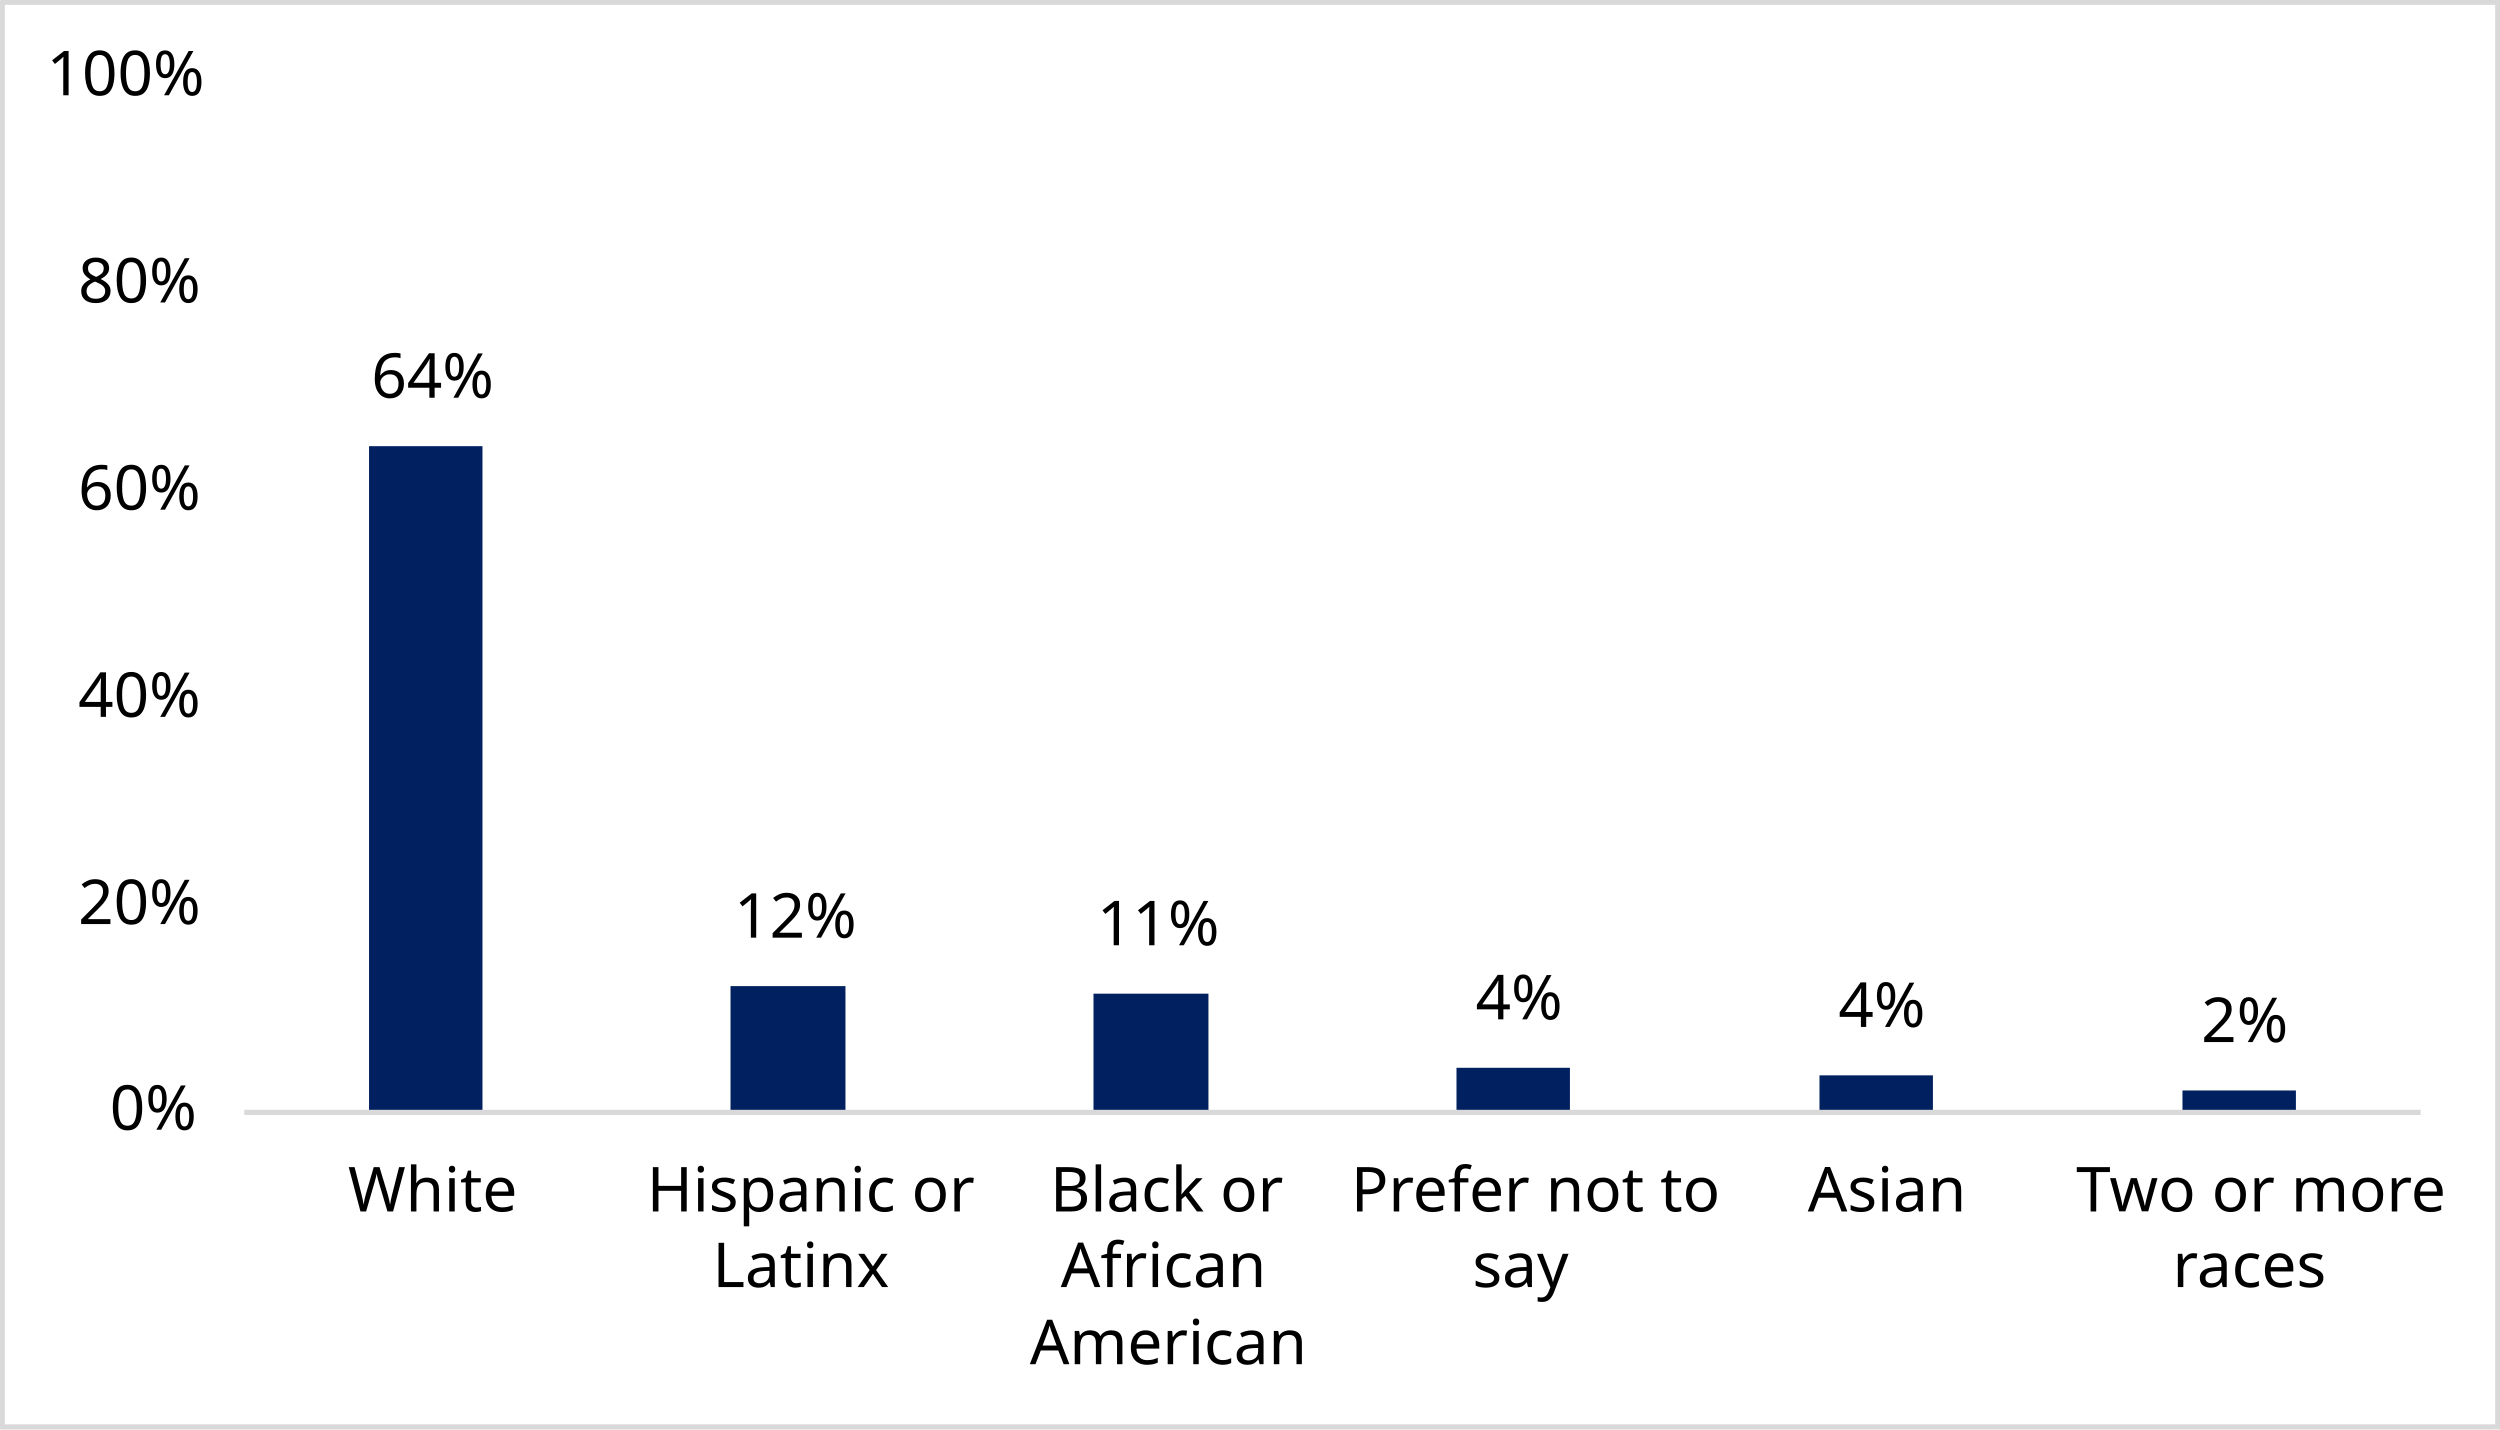
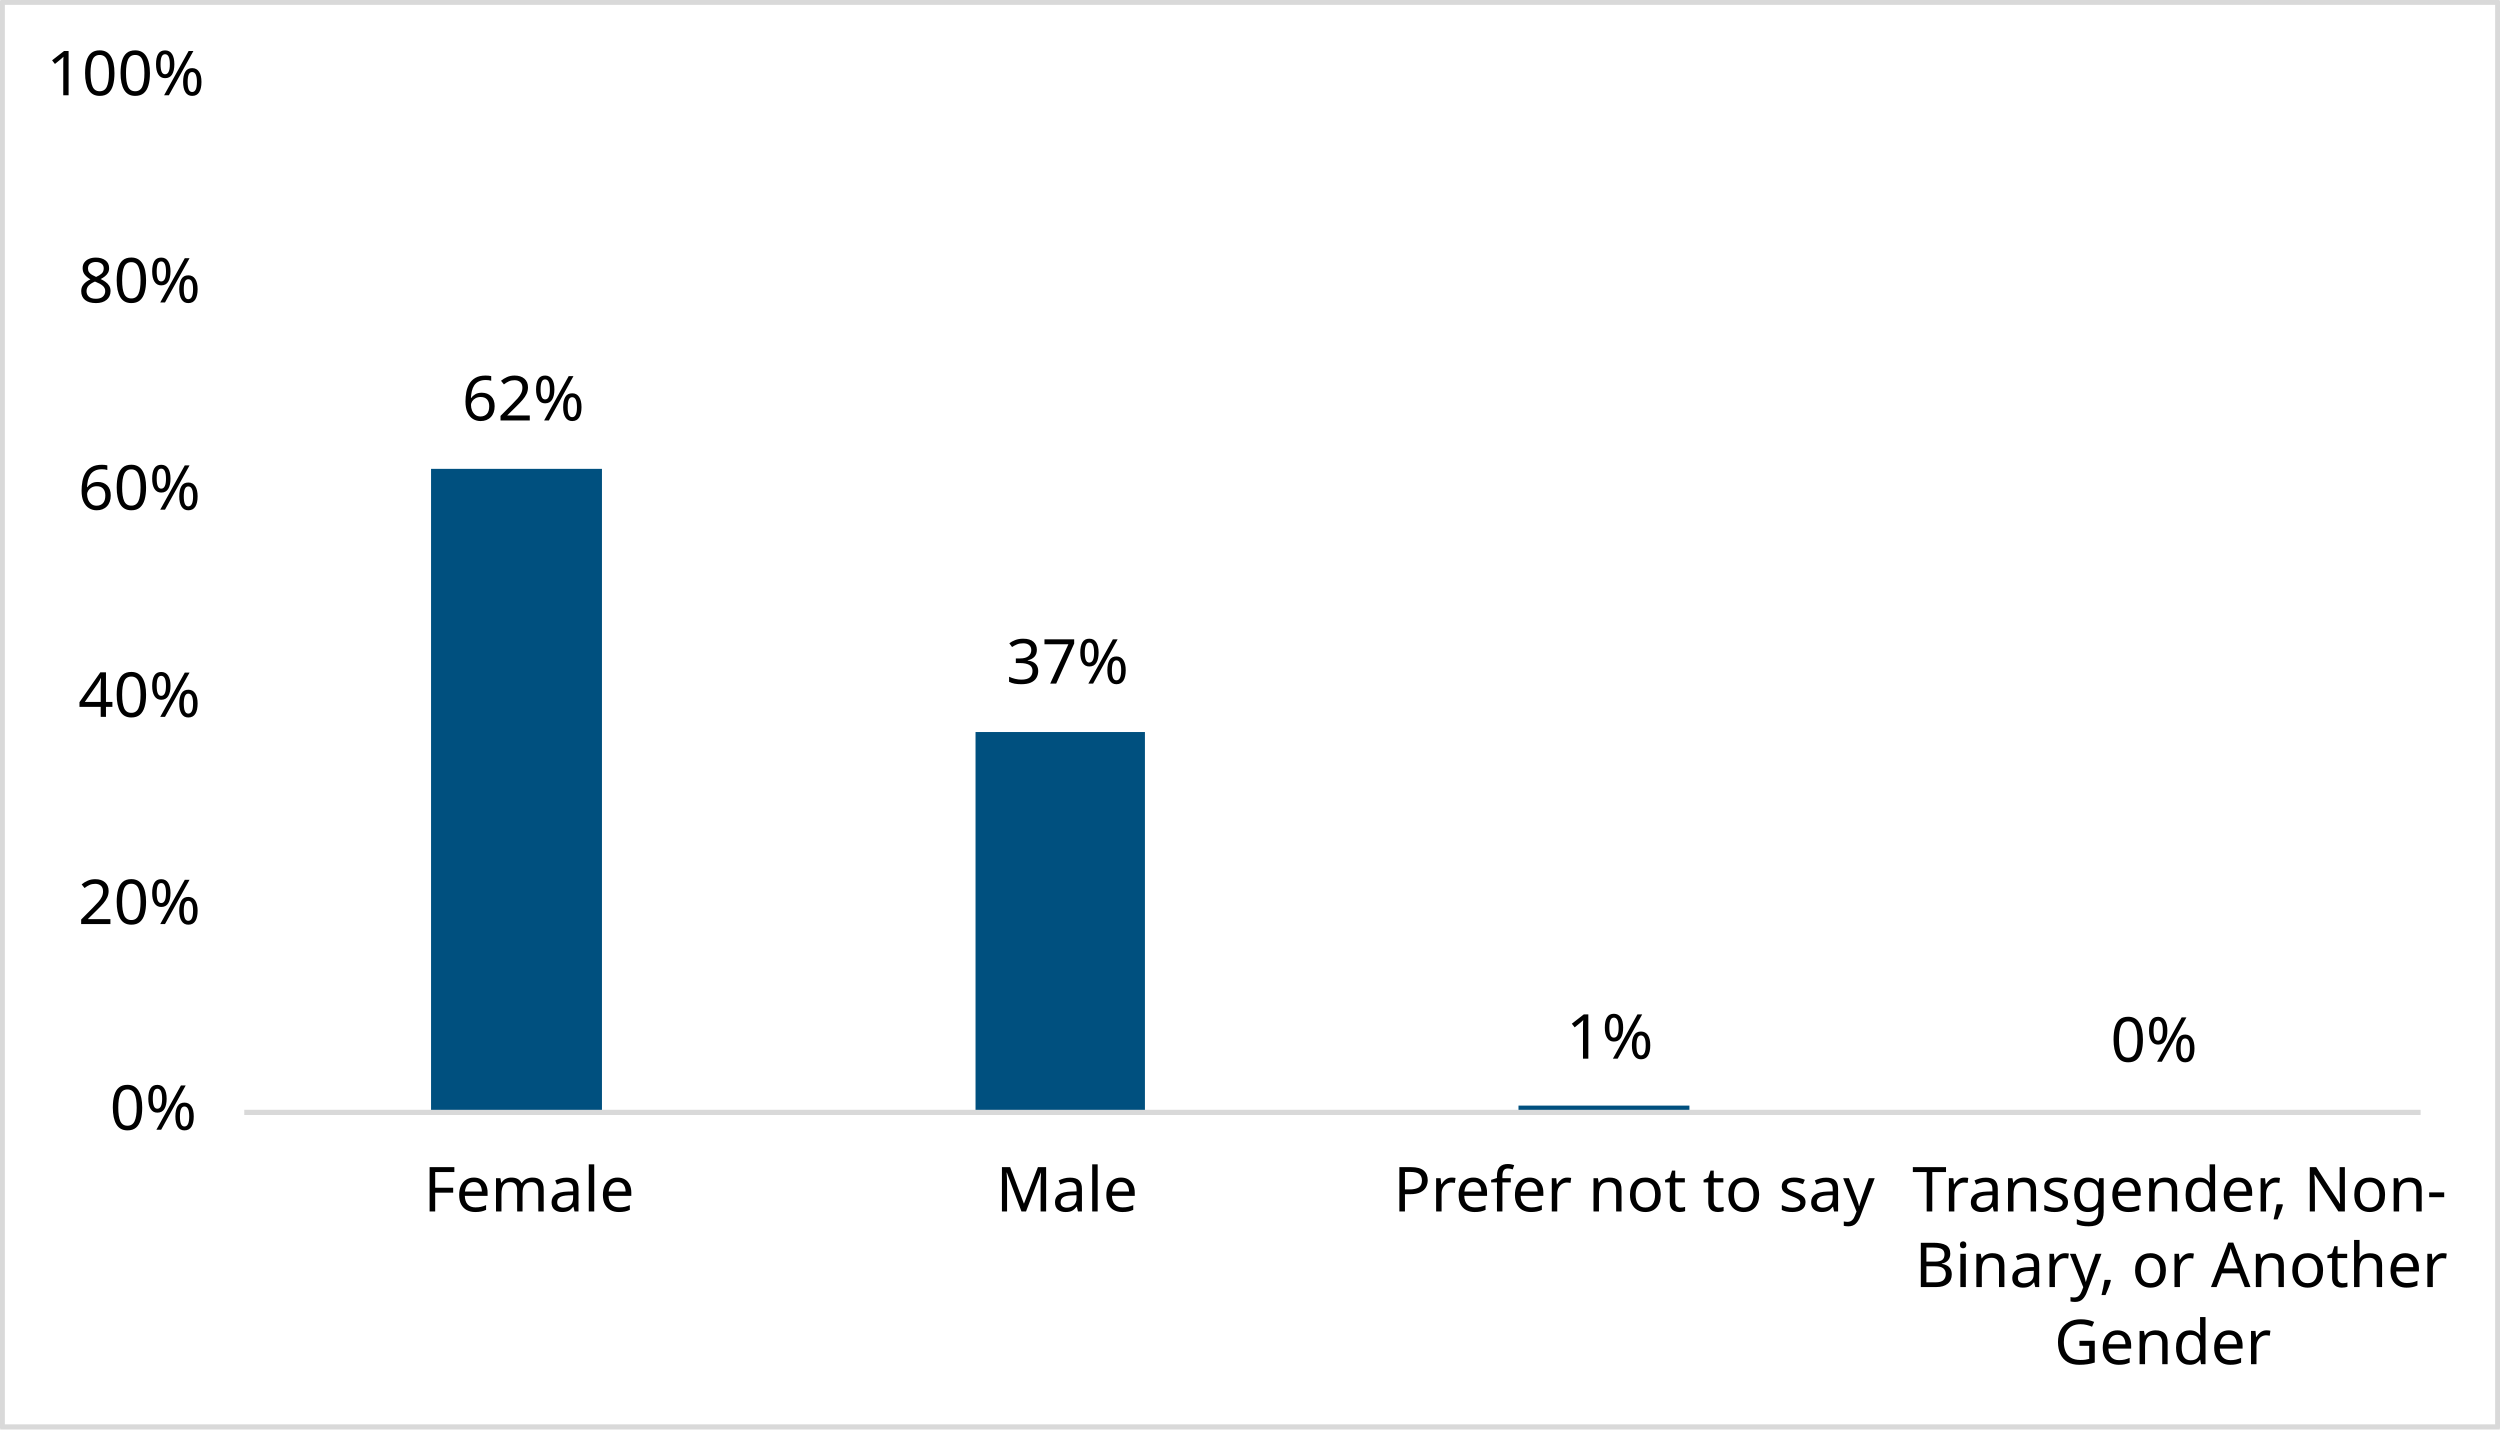
<svg xmlns="http://www.w3.org/2000/svg" width="1653" height="945" xml:space="preserve" overflow="hidden">
  <g transform="translate(1 1)">
    <rect x="0" y="0" width="1650" height="942" fill="#FFFFFF" />
    <g>
-       <path d="M243.008 294.01 318.01 294.01 318.01 735 243.008 735ZM482.016 651.021 558.018 651.021 558.018 735 482.016 735ZM722.024 656.021 798.026 656.021 798.026 735 722.024 735ZM962.032 705.023 1037.03 705.023 1037.03 735 962.032 735ZM1202.04 710.023 1277.04 710.023 1277.04 735 1202.04 735ZM1442.05 720.024 1517.05 720.024 1517.05 735 1442.05 735Z" fill="#002060" />
+       <path d="M284.009 309.01 397.013 309.01 397.013 735 284.009 735ZM644.021 483.016 756.025 483.016 756.025 735 644.021 735ZM1003.03 730.024 1116.04 730.024 1116.04 735 1003.03 735ZM1363.04 733.024 1476.05 733.024 1476.05 735 1363.04 735Z" fill="#00507F" />
    </g>
    <g>
      <path d="M160.5 734.5 1599.5 734.5" stroke="#D9D9D9" stroke-width="3.438" stroke-linejoin="round" stroke-miterlimit="10" fill="none" fill-rule="evenodd" />
    </g>
    <g>
-       <text font-family="Calibri,Calibri_MSFontService,sans-serif" font-weight="400" font-size="41" transform="matrix(1 0 0 1 244.55 262)">64%</text>
+       <text font-family="Calibri,Calibri_MSFontService,sans-serif" font-weight="400" font-size="41" transform="matrix(1 0 0 1 304.522 277)">62%</text>
    </g>
    <g>
-       <text font-family="Calibri,Calibri_MSFontService,sans-serif" font-weight="400" font-size="41" transform="matrix(1 0 0 1 484.438 619)">12%</text>
+       <text font-family="Calibri,Calibri_MSFontService,sans-serif" font-weight="400" font-size="41" transform="matrix(1 0 0 1 664.355 451)">37%</text>
    </g>
    <g>
-       <text font-family="Calibri,Calibri_MSFontService,sans-serif" font-weight="400" font-size="41" transform="matrix(1 0 0 1 724.327 624)">11%</text>
+       <text font-family="Calibri,Calibri_MSFontService,sans-serif" font-weight="400" font-size="41" transform="matrix(1 0 0 1 1034.64 699)">1%</text>
    </g>
    <g>
-       <text font-family="Calibri,Calibri_MSFontService,sans-serif" font-weight="400" font-size="41" transform="matrix(1 0 0 1 974.665 673)">4%</text>
-     </g>
-     <g>
-       <text font-family="Calibri,Calibri_MSFontService,sans-serif" font-weight="400" font-size="41" transform="matrix(1 0 0 1 1214.55 678)">4%</text>
-     </g>
-     <g>
-       <text font-family="Calibri,Calibri_MSFontService,sans-serif" font-weight="400" font-size="41" transform="matrix(1 0 0 1 1454.44 688)">2%</text>
+       <text font-family="Calibri,Calibri_MSFontService,sans-serif" font-weight="400" font-size="41" transform="matrix(1 0 0 1 1394.47 701)">0%</text>
    </g>
    <g>
      <text font-family="Calibri,Calibri_MSFontService,sans-serif" font-weight="400" font-size="41" transform="matrix(1 0 0 1 71.5917 746)">0%</text>
    </g>
    <g>
      <text font-family="Calibri,Calibri_MSFontService,sans-serif" font-weight="400" font-size="41" transform="matrix(1 0 0 1 50.6917 610)">20%</text>
    </g>
    <g>
      <text font-family="Calibri,Calibri_MSFontService,sans-serif" font-weight="400" font-size="41" transform="matrix(1 0 0 1 50.6917 473)">40%</text>
    </g>
    <g>
      <text font-family="Calibri,Calibri_MSFontService,sans-serif" font-weight="400" font-size="41" transform="matrix(1 0 0 1 50.6917 336)">60%</text>
    </g>
    <g>
      <text font-family="Calibri,Calibri_MSFontService,sans-serif" font-weight="400" font-size="41" transform="matrix(1 0 0 1 50.6917 199)">80%</text>
    </g>
    <g>
      <text font-family="Calibri,Calibri_MSFontService,sans-serif" font-weight="400" font-size="41" transform="matrix(1 0 0 1 29.7917 62)">100%</text>
    </g>
    <g>
-       <text font-family="Calibri,Calibri_MSFontService,sans-serif" font-weight="400" font-size="41" transform="matrix(1 0 0 1 229.104 800)">White</text>
+       <text font-family="Calibri,Calibri_MSFontService,sans-serif" font-weight="400" font-size="41" transform="matrix(1 0 0 1 279.073 800)">Female</text>
    </g>
    <g>
-       <text font-family="Calibri,Calibri_MSFontService,sans-serif" font-weight="400" font-size="41" transform="matrix(1 0 0 1 426.699 800)">Hispanic or</text>
+       <text font-family="Calibri,Calibri_MSFontService,sans-serif" font-weight="400" font-size="41" transform="matrix(1 0 0 1 657.491 800)">Male</text>
    </g>
    <g>
-       <text font-family="Calibri,Calibri_MSFontService,sans-serif" font-weight="400" font-size="41" transform="matrix(1 0 0 1 470.115 850)">Latinx</text>
+       <text font-family="Calibri,Calibri_MSFontService,sans-serif" font-weight="400" font-size="41" transform="matrix(1 0 0 1 920.282 800)">Prefer not to say</text>
    </g>
    <g>
-       <text font-family="Calibri,Calibri_MSFontService,sans-serif" font-weight="400" font-size="41" transform="matrix(1 0 0 1 693.32 800)">Black or</text>
+       <text font-family="Calibri,Calibri_MSFontService,sans-serif" font-weight="400" font-size="41" transform="matrix(1 0 0 1 1263.37 800)">Transgender, Non-</text>
    </g>
    <g>
-       <text font-family="Calibri,Calibri_MSFontService,sans-serif" font-weight="400" font-size="41" transform="matrix(1 0 0 1 700.378 850)">African</text>
+       <text font-family="Calibri,Calibri_MSFontService,sans-serif" font-weight="400" font-size="41" transform="matrix(1 0 0 1 1265.06 850)">Binary, or Another</text>
    </g>
    <g>
-       <text font-family="Calibri,Calibri_MSFontService,sans-serif" font-weight="400" font-size="41" transform="matrix(1 0 0 1 679.926 901)">American</text>
-     </g>
-     <g>
-       <text font-family="Calibri,Calibri_MSFontService,sans-serif" font-weight="400" font-size="41" transform="matrix(1 0 0 1 892.256 800)">Prefer not to</text>
-     </g>
-     <g>
-       <text font-family="Calibri,Calibri_MSFontService,sans-serif" font-weight="400" font-size="41" transform="matrix(1 0 0 1 972.58 850)">say</text>
-     </g>
-     <g>
-       <text font-family="Calibri,Calibri_MSFontService,sans-serif" font-weight="400" font-size="41" transform="matrix(1 0 0 1 1194.3 800)">Asian</text>
-     </g>
-     <g>
-       <text font-family="Calibri,Calibri_MSFontService,sans-serif" font-weight="400" font-size="41" transform="matrix(1 0 0 1 1371.76 800)">Two or more</text>
-     </g>
-     <g>
-       <text font-family="Calibri,Calibri_MSFontService,sans-serif" font-weight="400" font-size="41" transform="matrix(1 0 0 1 1435.51 850)">races</text>
+       <text font-family="Calibri,Calibri_MSFontService,sans-serif" font-weight="400" font-size="41" transform="matrix(1 0 0 1 1357.24 901)">Gender</text>
    </g>
    <rect x="0.5" y="0.5" width="1650" height="942" stroke="#D9D9D9" stroke-width="3.438" stroke-linejoin="round" stroke-miterlimit="10" fill="none" />
  </g>
</svg>
